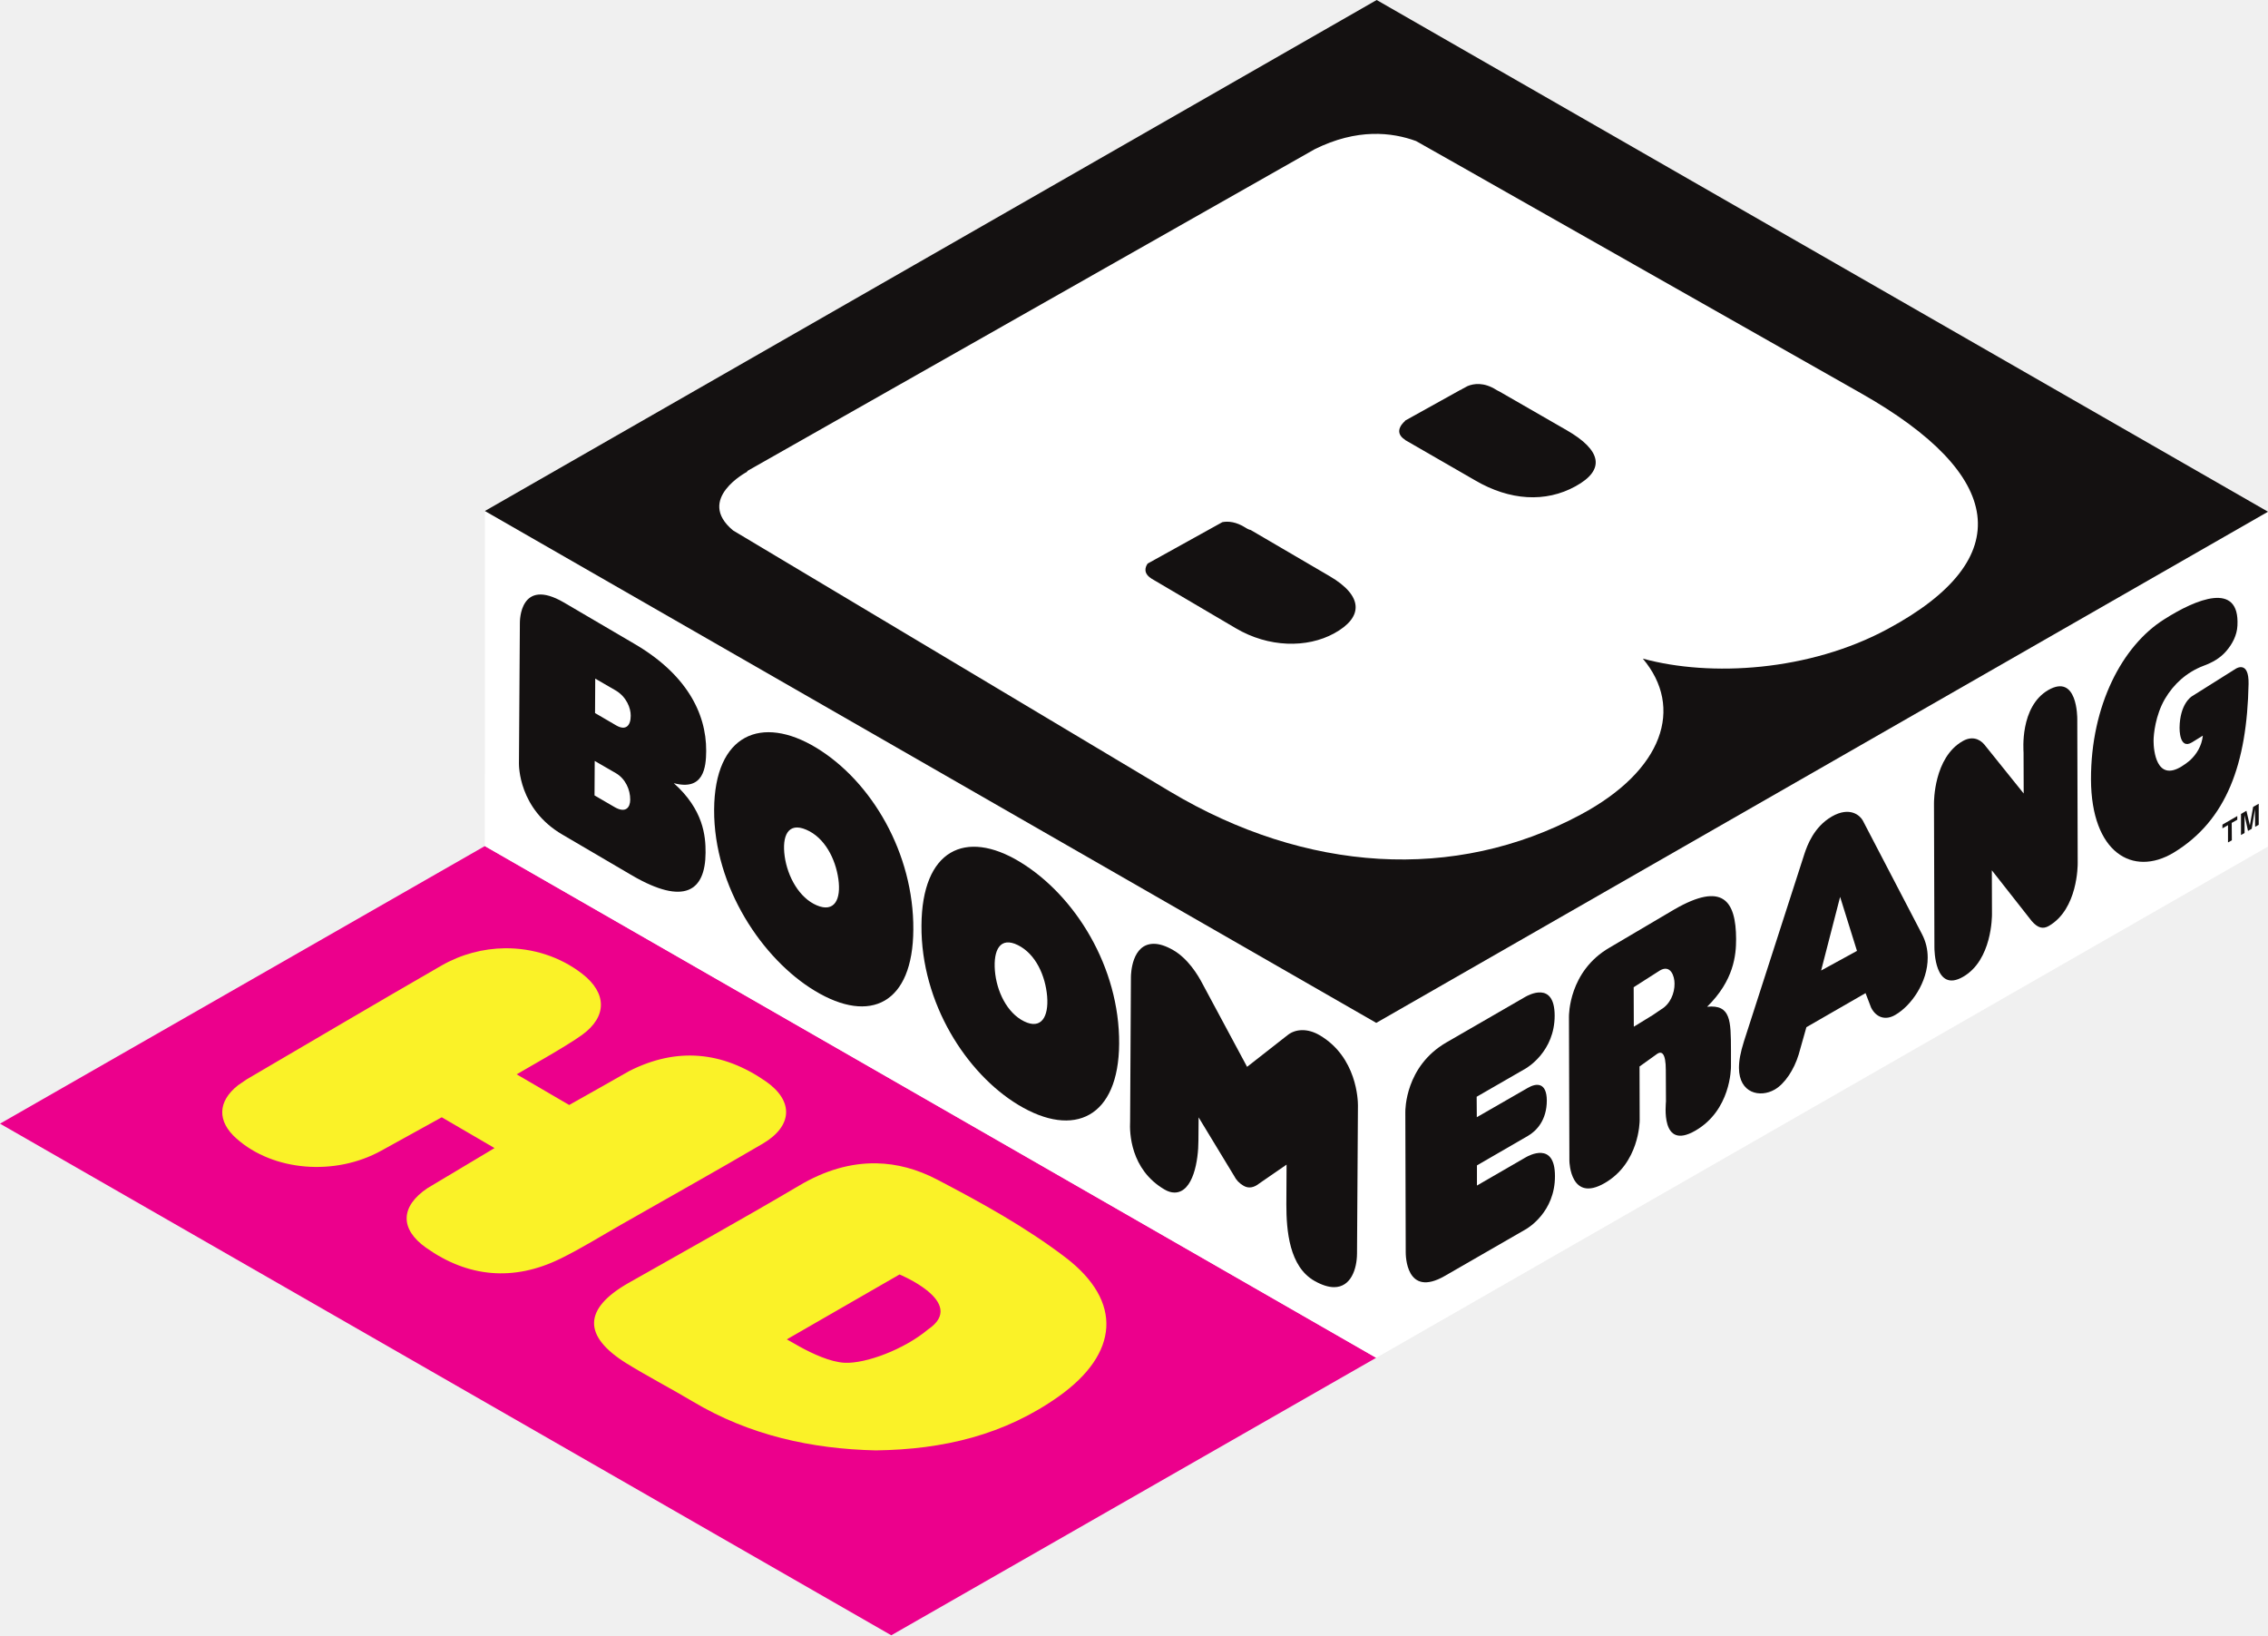
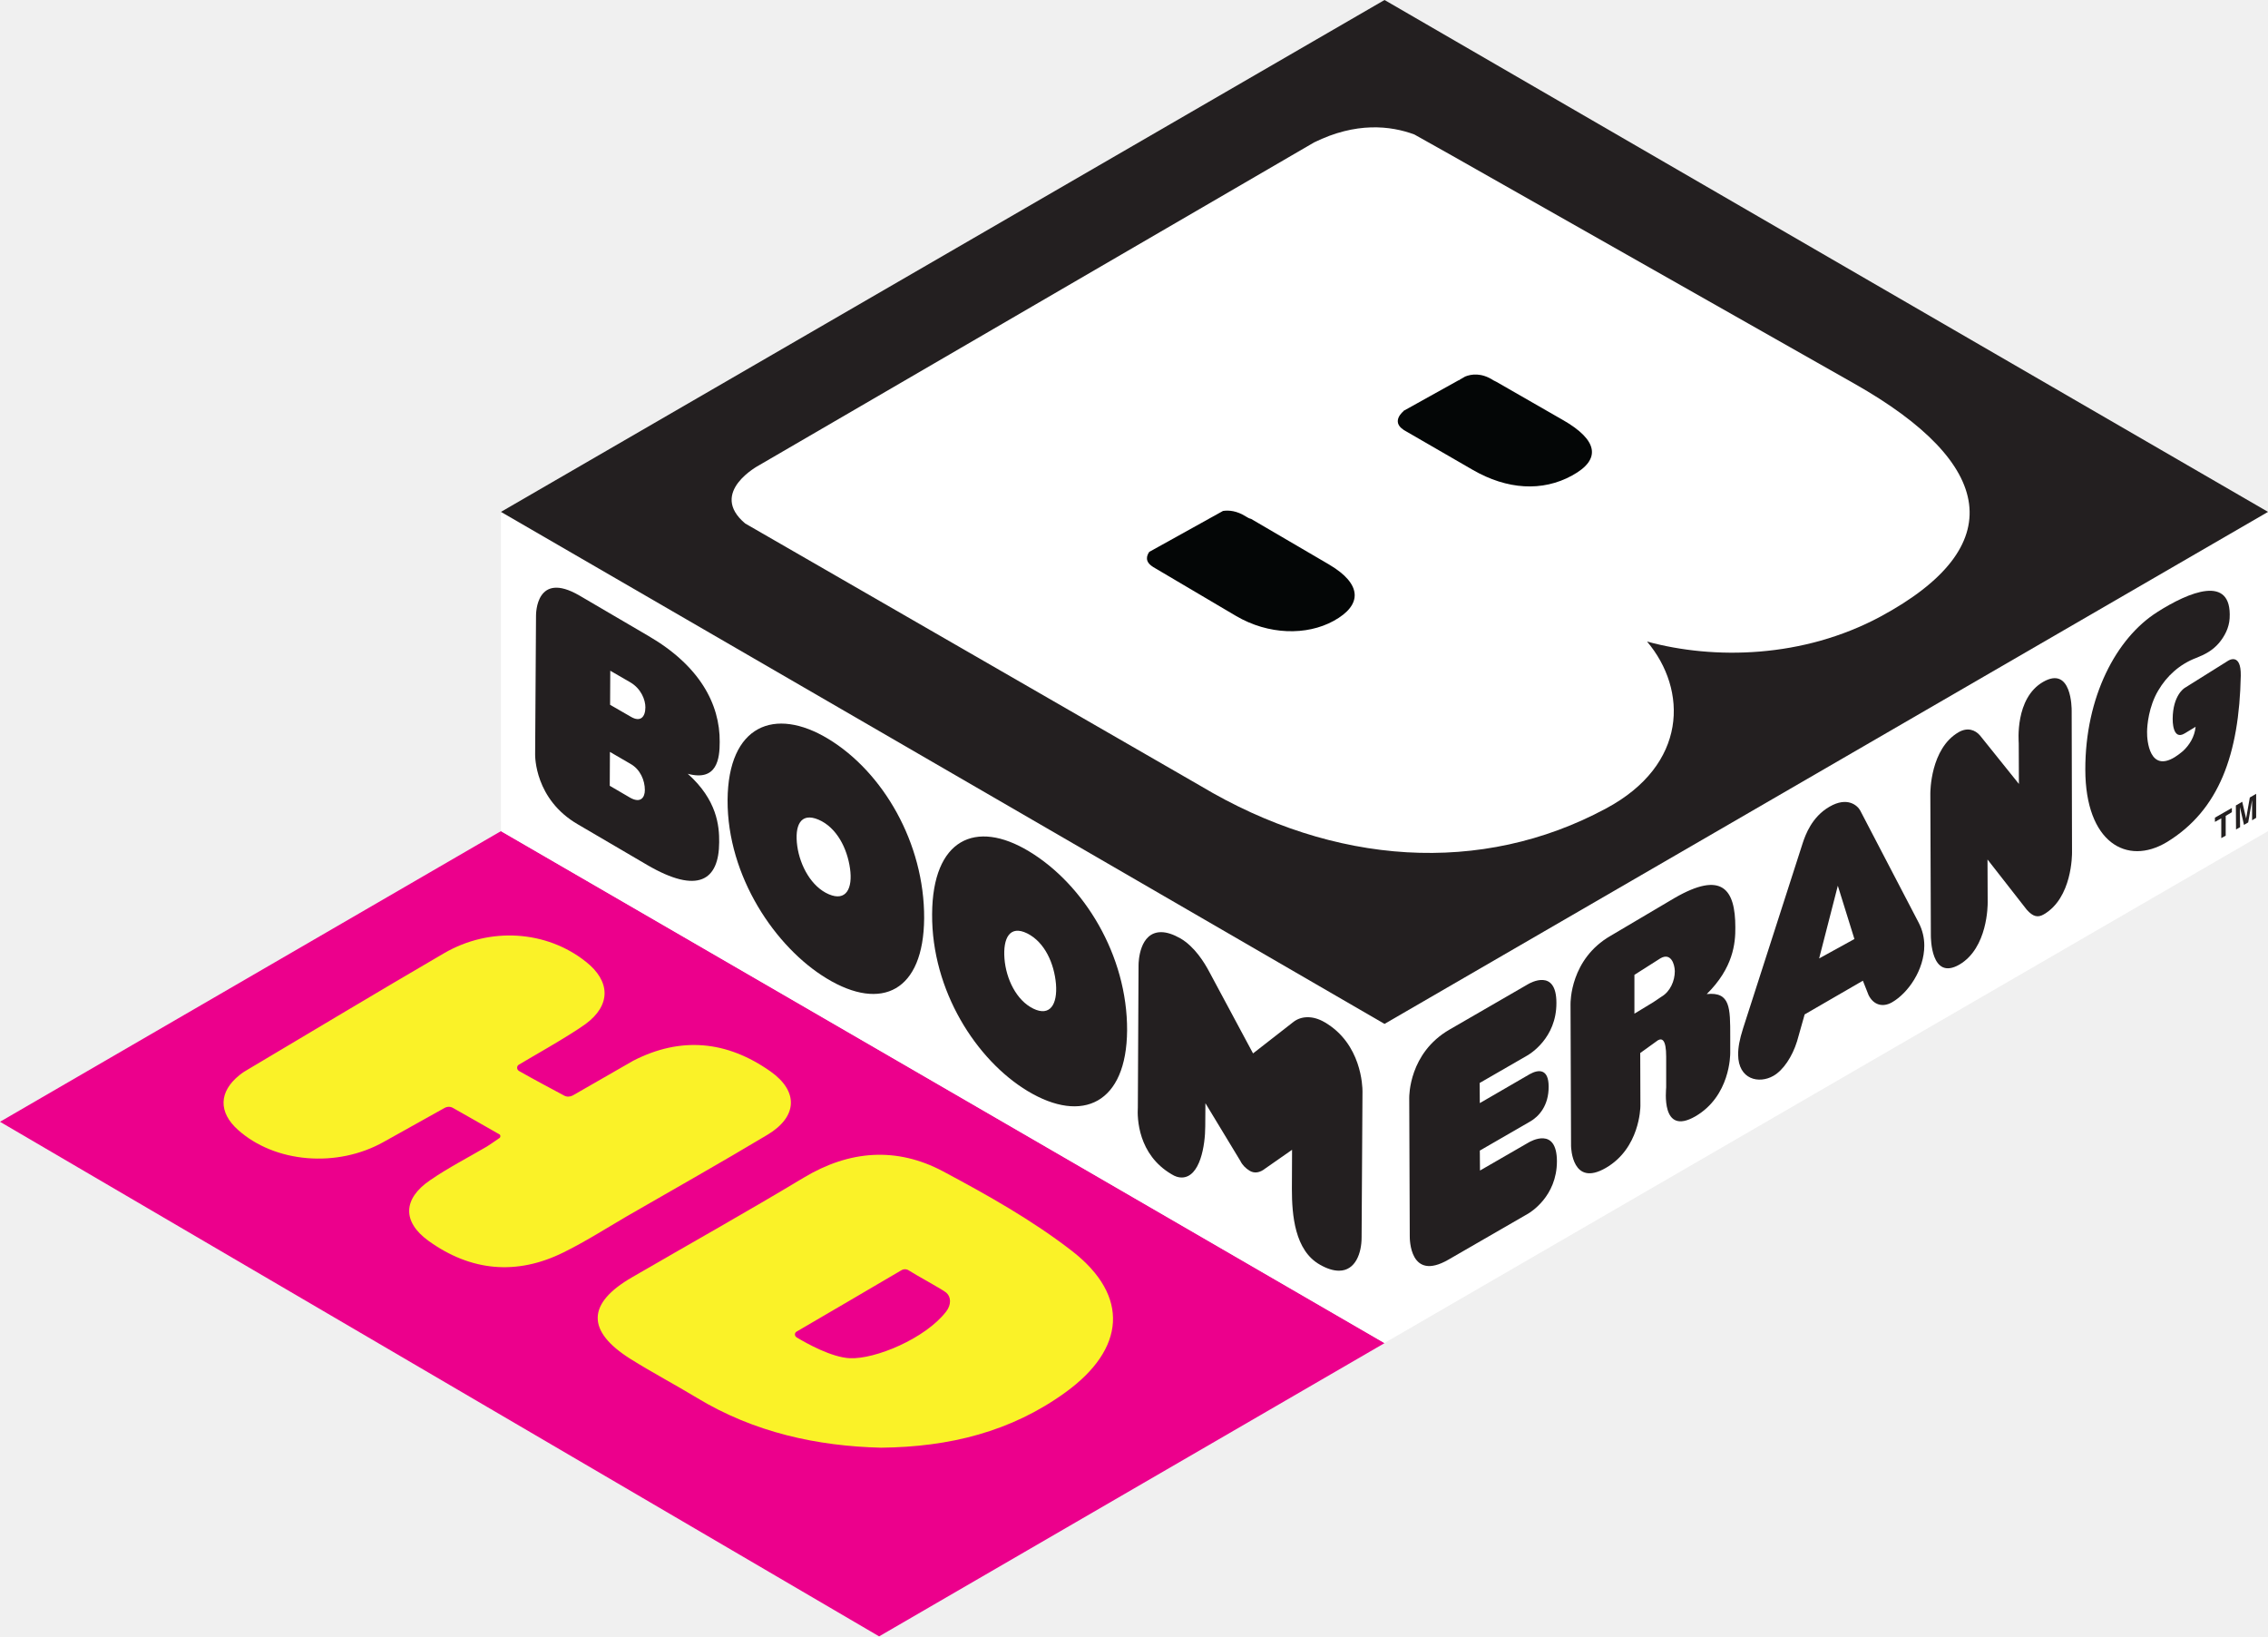
- <svg xmlns="http://www.w3.org/2000/svg" height="432.55" width="600" version="1.1" viewBox="0 0 158.75 114.444">
-   <g>
-     <path d="m0 78.635 62.385 35.805 33.942-19.421-62.393-35.809z" fill="#ec008c" />
-     <path d="m158.74 59.248-62.412 35.774-62.393-35.817 0.007-23.445 62.386 35.814 62.422-35.764z" fill="#fff" />
-     <path d="m158.75 35.81-62.389-35.81-62.421 35.76 62.392 35.821z" fill="#141111" />
-     <path d="m110.28 34.03c-2.1 1.16-4.61 1-7.02-0.41l-4.894-2.82c-0.007-0.01-0.007-0.02-0.014-0.02-0.931-0.59 0-1.32 0-1.32l-0.008-0.02 3.906-2.17 0.02 0.01s0.02-0.02 0.06-0.05l0.39-0.21c0.43-0.18 1.14-0.29 2.01 0.26 0.08 0.05 0.14 0.08 0.21 0.11l4.71 2.71c2.44 1.4 2.75 2.77 0.63 3.93m-16.889 10.29c-1.911 1.05-4.602 1-6.9-0.36l-5.897-3.47-0.008-0.01c-0.565-0.36-0.436-0.78-0.257-1.04l5.232-2.9c0.422-0.08 0.973-0.02 1.61 0.38 0.151 0.1 0.272 0.15 0.373 0.17l5.54 3.24c2.319 1.36 2.383 2.85 0.307 3.99m36.889-16.79-28.49-16.15-2.673-1.51c-1.689-0.62-4.129-0.9-7.093 0.571l-39.717 22.52-0.007 0.05s-3.637 1.91-0.988 4.11l30.591 18.277c9.491 5.661 19.917 6.341 28.737 1.61 5.79-3.099 7.24-7.487 4.35-10.917 4.76 1.3 11.66 0.88 17.13-2.07 9.2-4.94 8.17-10.82-1.84-16.49" fill="#fff" />
+ <svg xmlns="http://www.w3.org/2000/svg" height="432.8" width="600" version="1.1" viewBox="0 0 158.75 114.512">
+   <g transform="translate(-35.529 -111.23)">
+     <path d="m35.529 189.73 61.534 36.01 35.377-20.52-61.846-35.83z" fill="#ec008c" />
+     <path d="m91.291 204.41c-0.161 0.086-0.161 0.309 0 0.408 0.716 0.432 2.446 1.396 3.718 1.457 1.766 0.086 5.286-1.371 6.744-3.261 0.383-0.494 0.346-1.05 0-1.334-0.346-0.272-1.988-1.149-2.606-1.544-0.161-0.111-0.371-0.111-0.531-0.012-1.124 0.667-5.99 3.508-7.324 4.286m5.904 8.127c-4.471-0.111-8.88-1.062-12.895-3.495-1.532-0.926-3.125-1.766-4.644-2.717-3.1-1.952-3.051-3.891 0.124-5.719 4.002-2.322 8.041-4.582 12.005-6.966 3.211-1.927 6.509-2.162 9.745-0.445 3.125 1.667 6.25 3.421 9.041 5.583 4.051 3.15 3.718 6.855-0.457 9.881-3.817 2.767-8.139 3.829-12.919 3.878" fill="#faf228" />
+     <path d="m71.839 185.74c-0.161 0.099-0.148 0.333 0.012 0.432 0.902 0.519 2.507 1.371 3.174 1.729 0.185 0.099 0.408 0.086 0.593-0.012 0.828-0.482 3.199-1.84 4.237-2.433 3.322-1.704 6.546-1.408 9.609 0.753 1.976 1.396 1.89 3.174-0.222 4.434-3.261 1.952-6.571 3.817-9.869 5.719-1.457 0.852-2.89 1.766-4.397 2.507-3.285 1.63-6.497 1.322-9.449-0.803-1.853-1.334-1.803-2.952 0.111-4.249 1.272-0.877 2.655-1.581 3.977-2.359 0.259-0.161 0.494-0.333 0.877-0.593 0.086-0.062 0.086-0.21-0.012-0.259-0.939-0.543-2.569-1.457-3.236-1.84-0.185-0.111-0.408-0.111-0.605 0-0.84 0.469-3.236 1.803-4.249 2.371-3.273 1.84-7.621 1.47-10.202-0.84-1.383-1.235-1.346-2.668 0.099-3.829 0.198-0.161 0.408-0.296 0.63-0.42 4.558-2.705 9.115-5.447 13.697-8.115 3.211-1.865 7.164-1.593 9.918 0.593 1.729 1.359 1.779 3.038-0.012 4.36-1.186 0.865-4.298 2.606-4.681 2.853" fill="#faf228" />
+     <path d="m132.44 182.88-61.846-35.82v22.331l61.842 35.818 61.842-35.818v-22.331z" fill="#fff" />
+     <g fill="#231f20">
+       <path d="m132.44 111.23 61.84 35.82-61.84 35.83-61.846-35.83z" />
+       <path d="m186.53 154.06c2.211-1.408 5.237-2.668 5.064 0.432-0.037 0.667-0.346 1.26-0.753 1.742-0.445 0.519-0.988 0.803-1.593 1.038-1.136 0.432-2.05 1.248-2.655 2.285-0.667 1.124-0.778 2.446-0.778 2.89-0.012 0.63 0.185 2.841 1.939 1.766 0.198-0.124 0.395-0.272 0.581-0.432 0.445-0.42 0.803-0.976 0.877-1.692l-0.753 0.457c-0.877 0.543-0.852-0.939-0.852-1.013 0.012-1.643 0.803-2.137 0.84-2.162l3.038-1.902c0.037-0.025 0.914-0.581 0.889 1.038-0.111 5.484-1.507 9.424-5.188 11.66-2.791 1.667-5.681 0.012-5.694-5.064-0.012-5.101 2.162-9.226 5.039-11.042" />
+       <path d="m107.85 181.81c1.186 0.581 1.704-0.309 1.593-1.717-0.124-1.433-0.778-2.927-2.013-3.545-1.223-0.605-1.704 0.333-1.593 1.766 0.111 1.408 0.828 2.915 2.013 3.495m-0.296-11.005c3.854 2.322 6.892 7.287 6.867 12.536-0.037 5.089-3.112 6.559-6.966 4.237-3.582-2.162-6.719-7.016-6.682-12.376 0.025-5.249 3.038-6.657 6.781-4.397" />
+       <path d="m128.24 182.76c-0.803-0.469-1.63-0.457-2.199 0l-2.804 2.186-3.075-5.731c-0.321-0.605-1-1.729-2.013-2.322-0.506-0.284-0.951-0.432-1.346-0.432-1.519 0-1.581 2.075-1.581 2.31l-0.049 9.943c-0.049 0.753 0 3.31 2.371 4.694 0.235 0.148 0.469 0.222 0.692 0.222 1.297 0 1.655-2.26 1.655-3.582l0.012-1.618 2.446 4.039c0.136 0.284 0.371 0.519 0.655 0.692 0.333 0.198 0.716 0.136 1.087-0.161l1.877-1.309-0.012 2.754c0 1.803 0.198 4.298 1.964 5.286 0.494 0.284 0.939 0.42 1.334 0.42 1.161 0 1.581-1.248 1.581-2.322l0.062-10.227c0-0.333-0.062-3.335-2.655-4.842" />
+       <path d="m79.69 161.39c0.667 0.395 1.013 0.012 1.013-0.667 0-0.519-0.296-1.297-1.05-1.742l-1.408-0.815-0.012 2.384 1.457 0.84m-0.086 5.644c0.766 0.445 1.062 0 1.062-0.519 0-0.679-0.321-1.445-1-1.828l-1.445-0.84-0.012 2.371 1.396 0.815m4.064-1.655c2.05 1.828 2.211 3.644 2.199 4.792-0.012 2.668-1.482 3.668-5.052 1.581l-4.829-2.828c-3.038-1.754-3.001-4.792-3.001-4.903l0.062-9.708c0-0.124 0-3.174 3.038-1.408l4.829 2.828c3.57 2.075 5.015 4.755 4.99 7.423 0 1.149-0.173 2.779-2.236 2.223" />
+       <path d="m93.545 173.81c1.21 0.519 1.68-0.408 1.482-1.803-0.198-1.42-0.939-2.878-2.211-3.421-1.26-0.531-1.68 0.42-1.482 1.853 0.198 1.396 1 2.853 2.211 3.372m-0.049-10.881c3.841 2.322 6.744 7.3 6.719 12.561-0.037 5.089-2.964 6.546-6.818 4.212-3.582-2.162-6.966-7.139-6.941-12.487 0.037-5.249 3.298-6.546 7.04-4.286" />
+       <path d="m172.62 162.47c0.618-0.358 1.161-0.173 1.507 0.235l2.717 3.384-0.012-2.841c0-0.111-0.284-3.15 1.704-4.298 2.013-1.161 2.001 1.89 2.001 2.001l0.025 9.93c0 0.148 0.012 3.187-1.976 4.335-0.42 0.247-0.766 0.161-1.198-0.333l-2.742-3.508 0.012 3.026c0 0.136 0.012 3.174-1.989 4.335-1.988 1.136-1.988-1.902-1.988-2.038l-0.037-9.93c0-0.111 0-3.15 1.976-4.298" />
+       <path d="m142.47 180.11c0.161-0.099 2.001-1.136 2.001 1.297 0.012 2.495-1.902 3.594-1.989 3.656l-3.384 1.952 0.012 1.408 3.495-2.026c0.618-0.346 1.322-0.383 1.322 0.865 0.012 1.346-0.692 2.112-1.309 2.458l-3.508 2.026 0.012 1.396 3.384-1.952c0.161-0.099 1.989-1.136 2.001 1.297 0 2.495-1.902 3.594-1.989 3.656l-5.607 3.236c-2.717 1.569-2.705-1.482-2.705-1.63l-0.037-9.683c0-0.124-0.025-3.15 2.828-4.792z" />
+       <path d="m162.86 178.3 2.47-1.359-1.161-3.73-1.309 5.089m6.966-2.507c0.272 0.519 0.395 1.075 0.395 1.606 0 1.704-1.136 3.322-2.248 3.965-0.679 0.395-1.322 0.173-1.655-0.506l-0.395-1-4.076 2.359-0.531 1.877c-0.333 1.075-0.963 2.026-1.655 2.421-1.013 0.581-2.458 0.259-2.47-1.482 0-0.519 0.099-1.062 0.346-1.84l4.175-12.969c0.185-0.556 0.63-1.828 1.877-2.544 1.26-0.729 1.964-0.074 2.149 0.272z" />
+     </g>
+     <path d="m165.33 138.08-28.161-15.958-2.643-1.482c-1.667-0.618-4.088-0.889-7.016 0.556l-38.845 22.59s-3.582 1.89-0.976 4.076l31.854 18.354c9.375 5.607 19.688 6.274 28.395 1.593 5.731-3.063 5.731-8.3 2.878-11.684 4.706 1.284 10.918 1.161 16.328-1.742 9.091-4.891 8.078-10.708-1.816-16.304" fill="#fff" />
+     <path d="m144.94 140.63-4.669-2.68c-0.062-0.025-0.124-0.062-0.198-0.099-0.852-0.556-1.556-0.445-1.988-0.272l-0.383 0.222c-0.037 0.025-0.062 0.049-0.062 0.049l-0.012-0.012-3.866 2.149 0.012 0.012s-0.914 0.716 0 1.309l0.012 0.012 4.829 2.791c2.396 1.383 4.866 1.544 6.954 0.395 2.087-1.136 1.779-2.495-0.63-3.878" fill="#040606" />
+     <path d="m128.57 150.74-5.472-3.199c-0.111-0.025-0.222-0.074-0.371-0.173-0.63-0.395-1.173-0.445-1.593-0.383l-5.163 2.865c-0.185 0.272-0.321 0.679 0.247 1.038 0 0 0 0.012 0.012 0.012l5.817 3.434c2.273 1.334 4.941 1.383 6.83 0.346 2.05-1.124 1.976-2.594-0.309-3.94" fill="#040606" />
+     <g fill="#231f20">
+       <path d="m151.82 180.98c0.618-0.358 0.939-1.112 0.939-1.791-0.012-0.519-0.284-1.309-1-0.902l-1.828 1.161v2.717l1.322-0.803m3.742-0.568c1.655-0.173 1.643 0.976 1.643 2.964v1.149c0 0.148 0 3.026-2.446 4.446-2.433 1.396-2.038-1.89-2.038-2.026v-2.149c0-1.223-0.296-1.309-0.581-1.149l-1.235 0.889 0.012 3.693c0 0.148-0.049 2.977-2.421 4.348-2.347 1.359-2.433-1.396-2.433-1.544l-0.037-9.918c0-0.124-0.025-3.15 2.804-4.78l4.471-2.643c3.335-1.927 4.261-0.618 4.261 2.05 0.012 1.112-0.148 2.841-2.001 4.669" />
+       <path d="m191.75 167.77v0.296l-0.432 0.259v1.383l-0.309 0.173v-1.383l-0.445 0.247v-0.296z" />
+       <path d="m193.45 166.78v1.68l-0.284 0.173v-1.149-0.136-0.136l-0.272 1.569-0.296 0.173-0.284-1.248v0.136 0.136l0.012 1.136-0.284 0.161-0.012-1.68 0.445-0.259 0.272 1.173 0.259-1.47z" />
+     </g>
  </g>
-   <g fill="#141111">
-     <path d="m151.47 43.35c2.24-1.43 5.31-2.7 5.14 0.43-0.03 0.68-0.36 1.29-0.77 1.77-0.44 0.52-1 0.82-1.62 1.05-1.15 0.44-2.07 1.26-2.69 2.32-0.66 1.14-0.79 2.47-0.79 2.93 0 0.64 0.19 2.876 1.96 1.788 0.21-0.129 0.41-0.272 0.6-0.438 0.45-0.42 0.81-0.99 0.89-1.72l-0.76 0.47c-0.89 0.54-0.87-0.95-0.87-1.02 0.02-1.67 0.82-2.17 0.86-2.2l3.07-1.93c0.05-0.03 0.93-0.58 0.9 1.06-0.11 5.563-1.52 9.557-5.26 11.819-2.83 1.689-5.75 0.014-5.77-5.132-0.01-5.177 2.19-9.357 5.11-11.197" />
-     <path d="m71.678 71.473c1.202 0.595 1.732-0.307 1.618-1.739-0.122-1.453-0.795-2.97-2.047-3.593-1.239-0.615-1.725 0.329-1.611 1.782 0.115 1.432 0.838 2.956 2.04 3.55m-0.301-11.165c3.901 2.362 6.993 7.401 6.958 12.726-0.029 5.16-3.15 6.649-7.058 4.287-3.629-2.19-6.814-7.122-6.778-12.547 0.029-5.325 3.085-6.757 6.878-4.466" />
-     <path d="m92.359 72.44c-0.809-0.472-1.661-0.458-2.234 0l-2.834 2.219-3.121-5.812c-0.322-0.622-1.016-1.76-2.047-2.354-0.508-0.294-0.966-0.444-1.36-0.444-1.546 0-1.603 2.104-1.603 2.34l-0.057 10.092c-0.043 0.759 0.007 3.357 2.405 4.76 0.243 0.143 0.479 0.215 0.701 0.215 1.324 0 1.675-2.283 1.675-3.629l0.014-1.632 2.484 4.094c0.136 0.279 0.372 0.53 0.666 0.695 0.343 0.2 0.722 0.136 1.095-0.165l1.911-1.317-0.015 2.791c0 1.819 0.201 4.359 1.983 5.354 0.508 0.287 0.966 0.43 1.36 0.43 1.174 0 1.596-1.267 1.603-2.348l0.065-10.371c0-0.344-0.065-3.386-2.691-4.918" />
-     <path d="m43.124 50.76c0.68 0.4 1.024 0.02 1.024-0.67 0.007-0.53-0.294-1.33-1.067-1.78l-1.417-0.82-0.014 2.41 1.474 0.86m-0.093 5.728c0.773 0.443 1.081 0.007 1.081-0.523 0.007-0.694-0.329-1.467-1.009-1.861l-1.475-0.852-0.014 2.412 1.417 0.824m4.13-1.682c2.076 1.853 2.233 3.693 2.226 4.867-0.014 2.698-1.496 3.707-5.125 1.603l-4.896-2.87c-3.077-1.79-3.042-4.86-3.042-4.982l0.065-9.844c0-0.12 0-3.21 3.078-1.42l4.895 2.87c3.622 2.1 5.082 4.82 5.068 7.52-0.007 1.175-0.186 2.814-2.269 2.256" />
-     <path d="m57.172 63.357c1.232 0.523 1.711-0.408 1.511-1.832-0.201-1.439-0.967-2.92-2.255-3.464-1.267-0.544-1.703 0.429-1.503 1.868 0.2 1.424 1.016 2.906 2.247 3.428m-0.05-11.037c3.901 2.362 6.843 7.409 6.807 12.734-0.028 5.168-2.999 6.642-6.9 4.28-3.636-2.19-7.071-7.243-7.043-12.669 0.029-5.325 3.343-6.635 7.136-4.345" />
-     <path d="m137.37 51.87c0.63-0.37 1.18-0.18 1.53 0.24l2.75 3.42-0.01-2.87c0-0.12-0.28-3.2 1.73-4.37 2.04-1.17 2.03 1.92 2.03 2.04l0.03 10.074c0 0.143 0.01 3.221-2.02 4.395-0.41 0.236-0.77 0.15-1.2-0.344l-2.79-3.55 0.01 3.057c0 0.143 0.01 3.228-2.02 4.394-2 1.16-2.01-1.925-2.01-2.068l-0.03-10.064c0-0.114-0.01-3.204 2-4.354" />
-     <path d="m106.78 69.753c0.17-0.093 2.03-1.145 2.04 1.317 0 2.526-1.94 3.65-2.02 3.7l-3.44 1.983 0.01 1.431 3.56-2.047c0.62-0.365 1.33-0.393 1.34 0.874 0 1.367-0.71 2.133-1.34 2.49l-3.55 2.055v1.41l3.43-1.983c0.17-0.093 2.03-1.145 2.03 1.317 0.01 2.534-1.92 3.65-2.01 3.708l-5.69 3.278c-2.752 1.589-2.745-1.503-2.745-1.646l-0.028-9.821c0-0.121-0.022-3.192 2.873-4.867z" />
-     <path d="m127.47 67.918 2.51-1.374-1.18-3.779-1.33 5.153m7.06-2.548c0.28 0.537 0.4 1.088 0.4 1.639 0.01 1.725-1.15 3.372-2.27 4.016-0.69 0.408-1.34 0.179-1.69-0.508l-0.39-1.017-4.14 2.384-0.54 1.911c-0.33 1.08-0.98 2.054-1.68 2.455-1.02 0.587-2.49 0.265-2.5-1.51 0-0.523 0.1-1.074 0.35-1.869l4.24-13.141c0.19-0.565 0.65-1.854 1.9-2.584 1.28-0.737 1.99-0.071 2.18 0.279z" />
-     <path d="m116.27 70.64c0.63-0.365 0.95-1.123 0.94-1.811 0-0.529-0.28-1.338-1.01-0.923l-1.85 1.181 0.01 2.763 1.33-0.816m3.8-0.58c1.67-0.172 1.66 0.995 1.67 3.006v1.167c0 0.143-0.01 3.071-2.5 4.502-2.46 1.417-2.05-1.911-2.05-2.054l-0.01-2.176c0-1.238-0.3-1.331-0.58-1.167l-1.26 0.902 0.01 3.751c0 0.143-0.04 3.02-2.45 4.409-2.37 1.367-2.47-1.424-2.47-1.568l-0.03-10.063c0-0.115-0.02-3.192 2.84-4.846l4.54-2.677c3.38-1.947 4.31-0.623 4.32 2.076 0 1.124-0.15 2.892-2.03 4.738" />
-     <path d="m156.6 57.108v0.258l-0.39 0.222 0.01 1.217-0.27 0.15v-1.21l-0.39 0.222v-0.258z" />
-     <path d="m158.1 56.246v1.474l-0.25 0.143-0.01-0.995v-0.243l-0.23 1.374-0.26 0.151-0.24-1.096v1.239l-0.25 0.143v-1.475l0.38-0.221 0.24 1.023 0.23-1.295z" />
-   </g>
-   <path d="m61.353 81.411c-1.821-0.035-3.639 0.501-5.428 1.566-3.954 2.334-7.964 4.553-11.951 6.817-3.147 1.801-3.193 3.705-0.114 5.621 1.511 0.93 3.101 1.754 4.624 2.66 3.987 2.385 8.361 3.325 12.815 3.425 4.748-0.06 9.031-1.09 12.837-3.797 4.158-2.973 4.488-6.608 0.455-9.697-2.772-2.114-5.885-3.833-8.998-5.459-1.407-0.736-2.824-1.109-4.24-1.136zm1.61 7.778s1.11 0.456 1.95 1.138l0.036 0.021 0.007 0.015c0.879 0.731 1.427 1.711 0.008 2.67-1.69 1.413-4.371 2.404-5.835 2.336-1.012-0.046-2.283-0.65-3.13-1.115 0 0-0.619-0.348-0.926-0.523 0 0 5.298-3.051 7.89-4.542z" fill="#faf228" />
-   <path d="m35.343 66.361c-1.517 0.016-3.052 0.414-4.444 1.212-4.556 2.624-9.078 5.296-13.622 7.955l-0.613 0.418c-1.443 1.138-1.477 2.532-0.102 3.74 2.567 2.276 6.884 2.636 10.133 0.836l4.226-2.334 3.695 2.155-4.694 2.804c-1.898 1.277-1.954 2.857-0.102 4.169 2.931 2.079 6.123 2.369 9.383 0.778 1.5-0.732 2.92-1.626 4.374-2.45 3.272-1.87 6.567-3.705 9.816-5.61 2.09-1.231 2.181-2.984 0.216-4.355-3.045-2.114-6.249-2.404-9.554-0.732-1.034 0.593-3.386 1.916-4.215 2.381l-3.675-2.145c0.508-0.309 3.432-1.93 4.572-2.756 1.784-1.289 1.738-2.938 0.023-4.274-1.547-1.202-3.467-1.812-5.417-1.792z" fill="#faf228" />
</svg>
